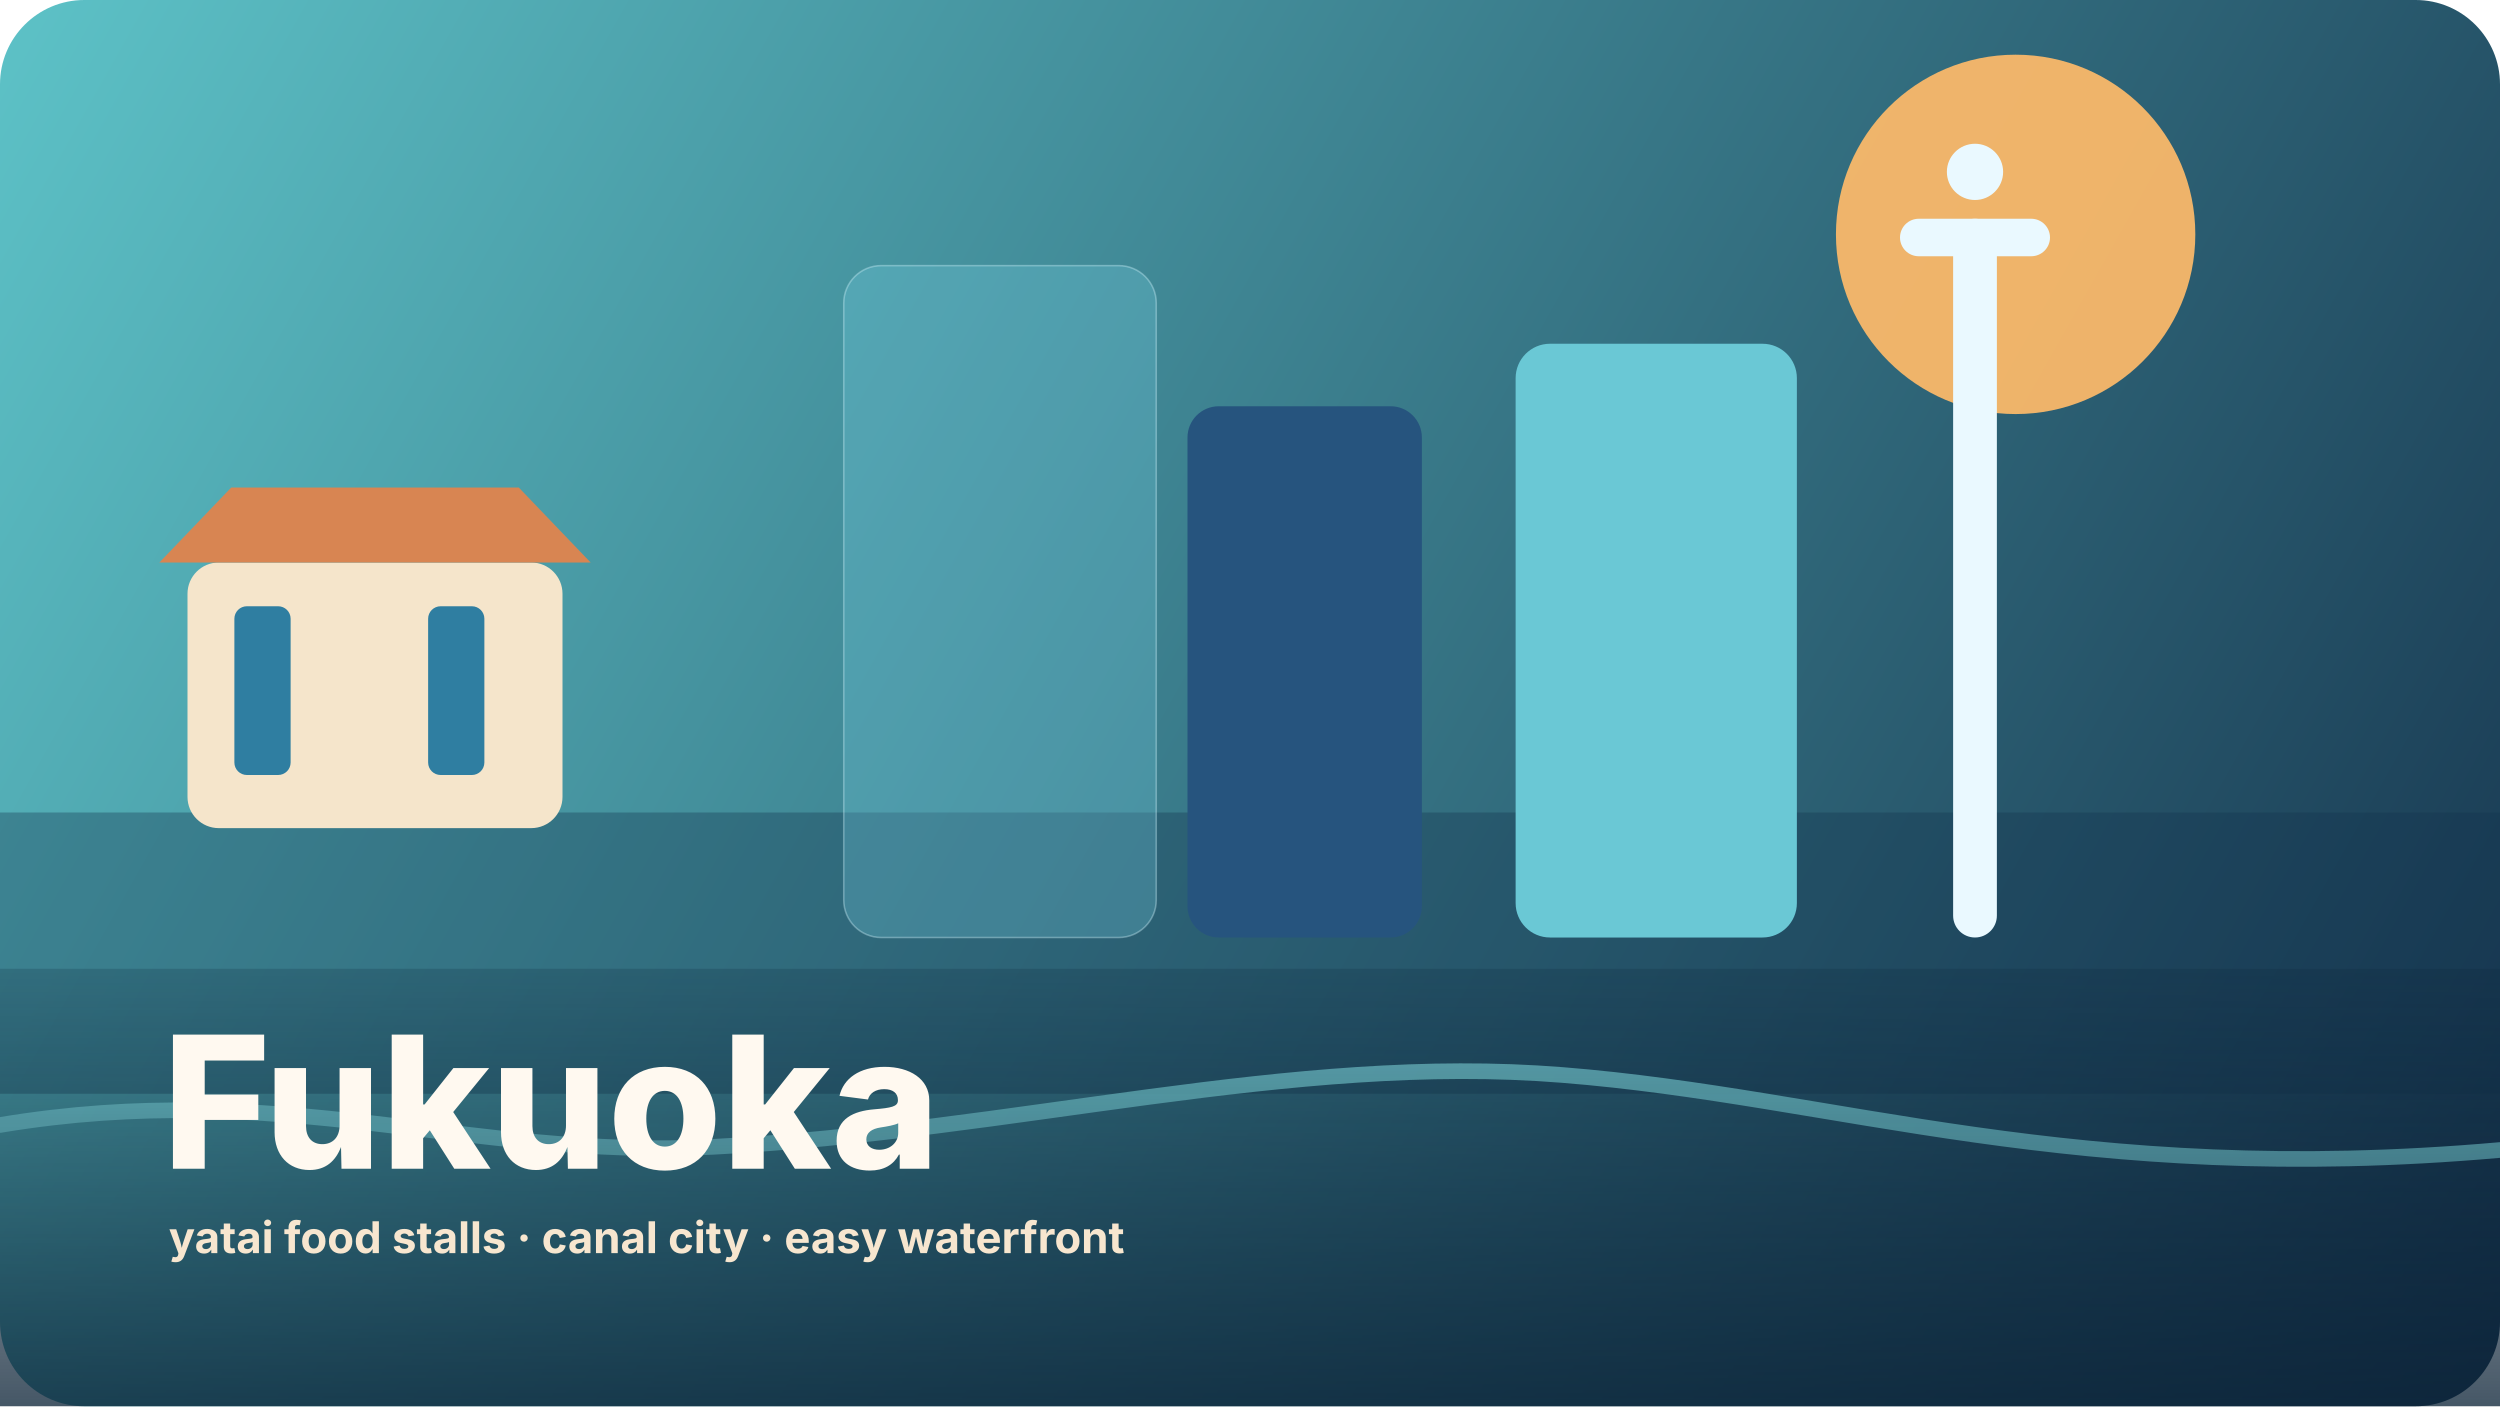
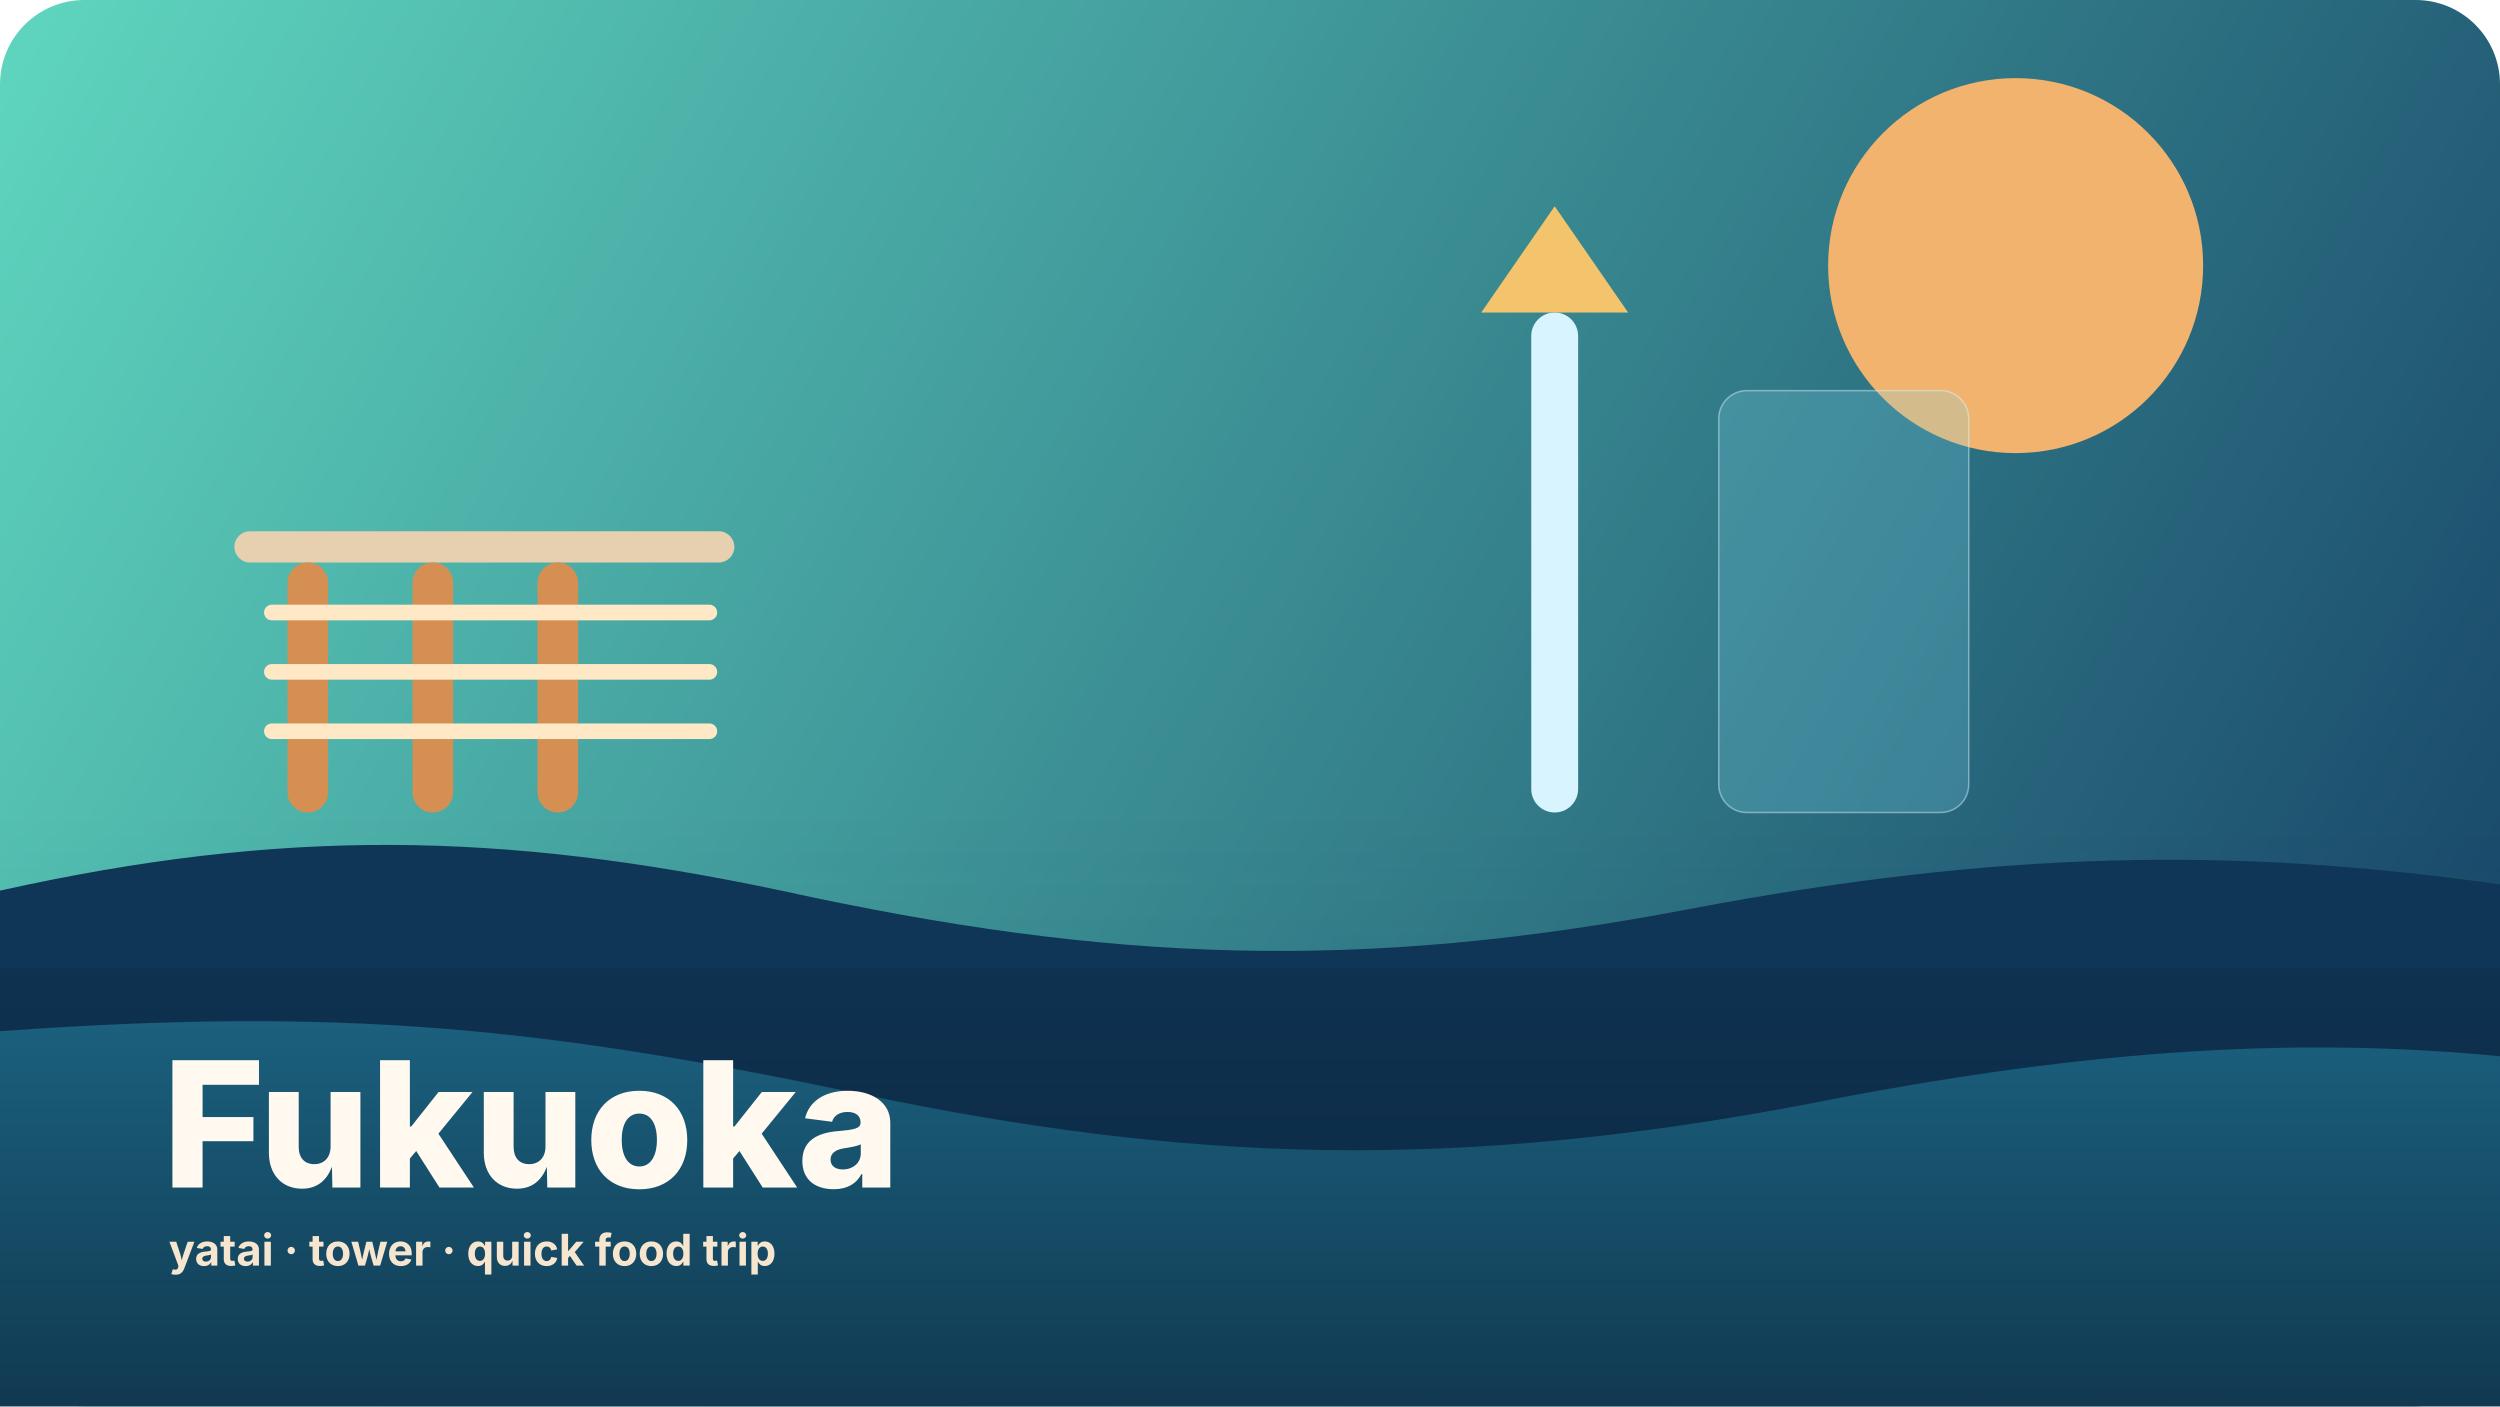
<svg xmlns="http://www.w3.org/2000/svg" viewBox="0 0 1600 900" fill="none">
  <defs>
    <linearGradient id="sky" x1="0" y1="0" x2="1600" y2="900" gradientUnits="userSpaceOnUse">
-       <stop stop-color="#5DC2C7" />
-       <stop offset="1" stop-color="#15324C" />
+       <stop stop-color="#5fd6bf" />
+       <stop offset="1" stop-color="#133d63" />
    </linearGradient>
    <linearGradient id="fade" x1="0" y1="520" x2="0" y2="900" gradientUnits="userSpaceOnUse">
      <stop stop-color="#0B2236" stop-opacity="0" />
-       <stop offset="1" stop-color="#0B2236" stop-opacity=".76" />
+       <stop offset="1" stop-color="#0B2236" stop-opacity=".72" />
    </linearGradient>
  </defs>
  <rect width="1600" height="900" rx="54" fill="url(#sky)" />
-   <circle cx="1290" cy="150" r="115" fill="#FFBB6A" fill-opacity=".92" />
-   <rect x="0" y="520" width="1600" height="180" fill="#12344F" fill-opacity=".34" />
-   <rect x="120" y="360" width="240" height="170" rx="20" fill="#F5E5CB" />
-   <path d="M102 360H378L332 312H148L102 360Z" fill="#D88552" />
-   <rect x="150" y="388" width="36" height="108" rx="8" fill="#2F7EA1" />
-   <rect x="274" y="388" width="36" height="108" rx="8" fill="#2F7EA1" />
-   <rect x="540" y="170" width="200" height="430" rx="24" fill="#7FD8EE" fill-opacity=".25" stroke="#D7F9FF" stroke-opacity=".36" />
-   <rect x="760" y="260" width="150" height="340" rx="20" fill="#26547E" />
-   <rect x="970" y="220" width="180" height="380" rx="22" fill="#6AC8D5" />
-   <rect x="1250" y="140" width="28" height="460" rx="14" fill="#EAF9FF" />
-   <rect x="1216" y="140" width="96" height="24" rx="12" fill="#EAF9FF" />
-   <circle cx="1264" cy="110" r="18" fill="#EAF9FF" />
-   <path d="M0 720C180 690 300 742 456 734C650 724 826 674 1000 688C1176 702 1328 760 1600 736" stroke="#89ECF0" stroke-opacity=".8" stroke-width="10" stroke-linecap="round" />
+   <rect x="0" y="0" width="1600" height="900" fill="url(#fade)" opacity=".2" />
+   <circle cx="1290" cy="170" r="120" fill="#F2B36E" />
+   <path d="M0 570C180 530 320 532 500 570C710 616 870 622 1080 582C1280 544 1430 542 1600 566V900H0V570Z" fill="#0F3557" />
+   <path d="M0 660C220 644 350 658 550 700C760 744 930 750 1160 706C1342 670 1476 664 1600 676V900H0V660Z" fill="#2CA4C2" opacity=".58" />
+   <rect x="150" y="340" width="320" height="20" rx="10" fill="#E6D0AF" />
+   <rect x="184" y="360" width="26" height="160" rx="13" fill="#D58F52" />
+   <rect x="264" y="360" width="26" height="160" rx="13" fill="#D58F52" />
+   <rect x="344" y="360" width="26" height="160" rx="13" fill="#D58F52" />
+   <path d="M174 392H454" stroke="#FFE8C5" stroke-width="10" stroke-linecap="round" />
+   <path d="M174 430H454" stroke="#FFE8C5" stroke-width="10" stroke-linecap="round" />
+   <path d="M174 468H454" stroke="#FFE8C5" stroke-width="10" stroke-linecap="round" />
+   <rect x="980" y="200" width="30" height="320" rx="15" fill="#D7F4FF" />
+   <polygon points="995,132 948,200 1042,200" fill="#F4C46C" />
+   <rect x="1100" y="250" width="160" height="270" rx="18" fill="#7ED6EA" fill-opacity=".25" stroke="#D7F7FF" stroke-opacity=".45" />
  <rect y="620" width="1600" height="280" fill="url(#fade)" />
-   <text x="104" y="748" fill="#FFF9F0" font-size="118" font-family="Inter, Arial, sans-serif" font-weight="800">Fukuoka</text>
-   <text x="108" y="802" fill="#F7E6CF" font-size="28" font-family="Inter, Arial, sans-serif" font-weight="700">yatai food stalls · canal city · easy waterfront</text>
+   <text x="104" y="760" fill="#FFF9F0" font-size="112" font-family="Inter, Arial, sans-serif" font-weight="800">Fukuoka</text>
+   <text x="108" y="810" fill="#F7E6CF" font-size="28" font-family="Inter, Arial, sans-serif" font-weight="700">yatai · tower · quick food trip</text>
</svg>
